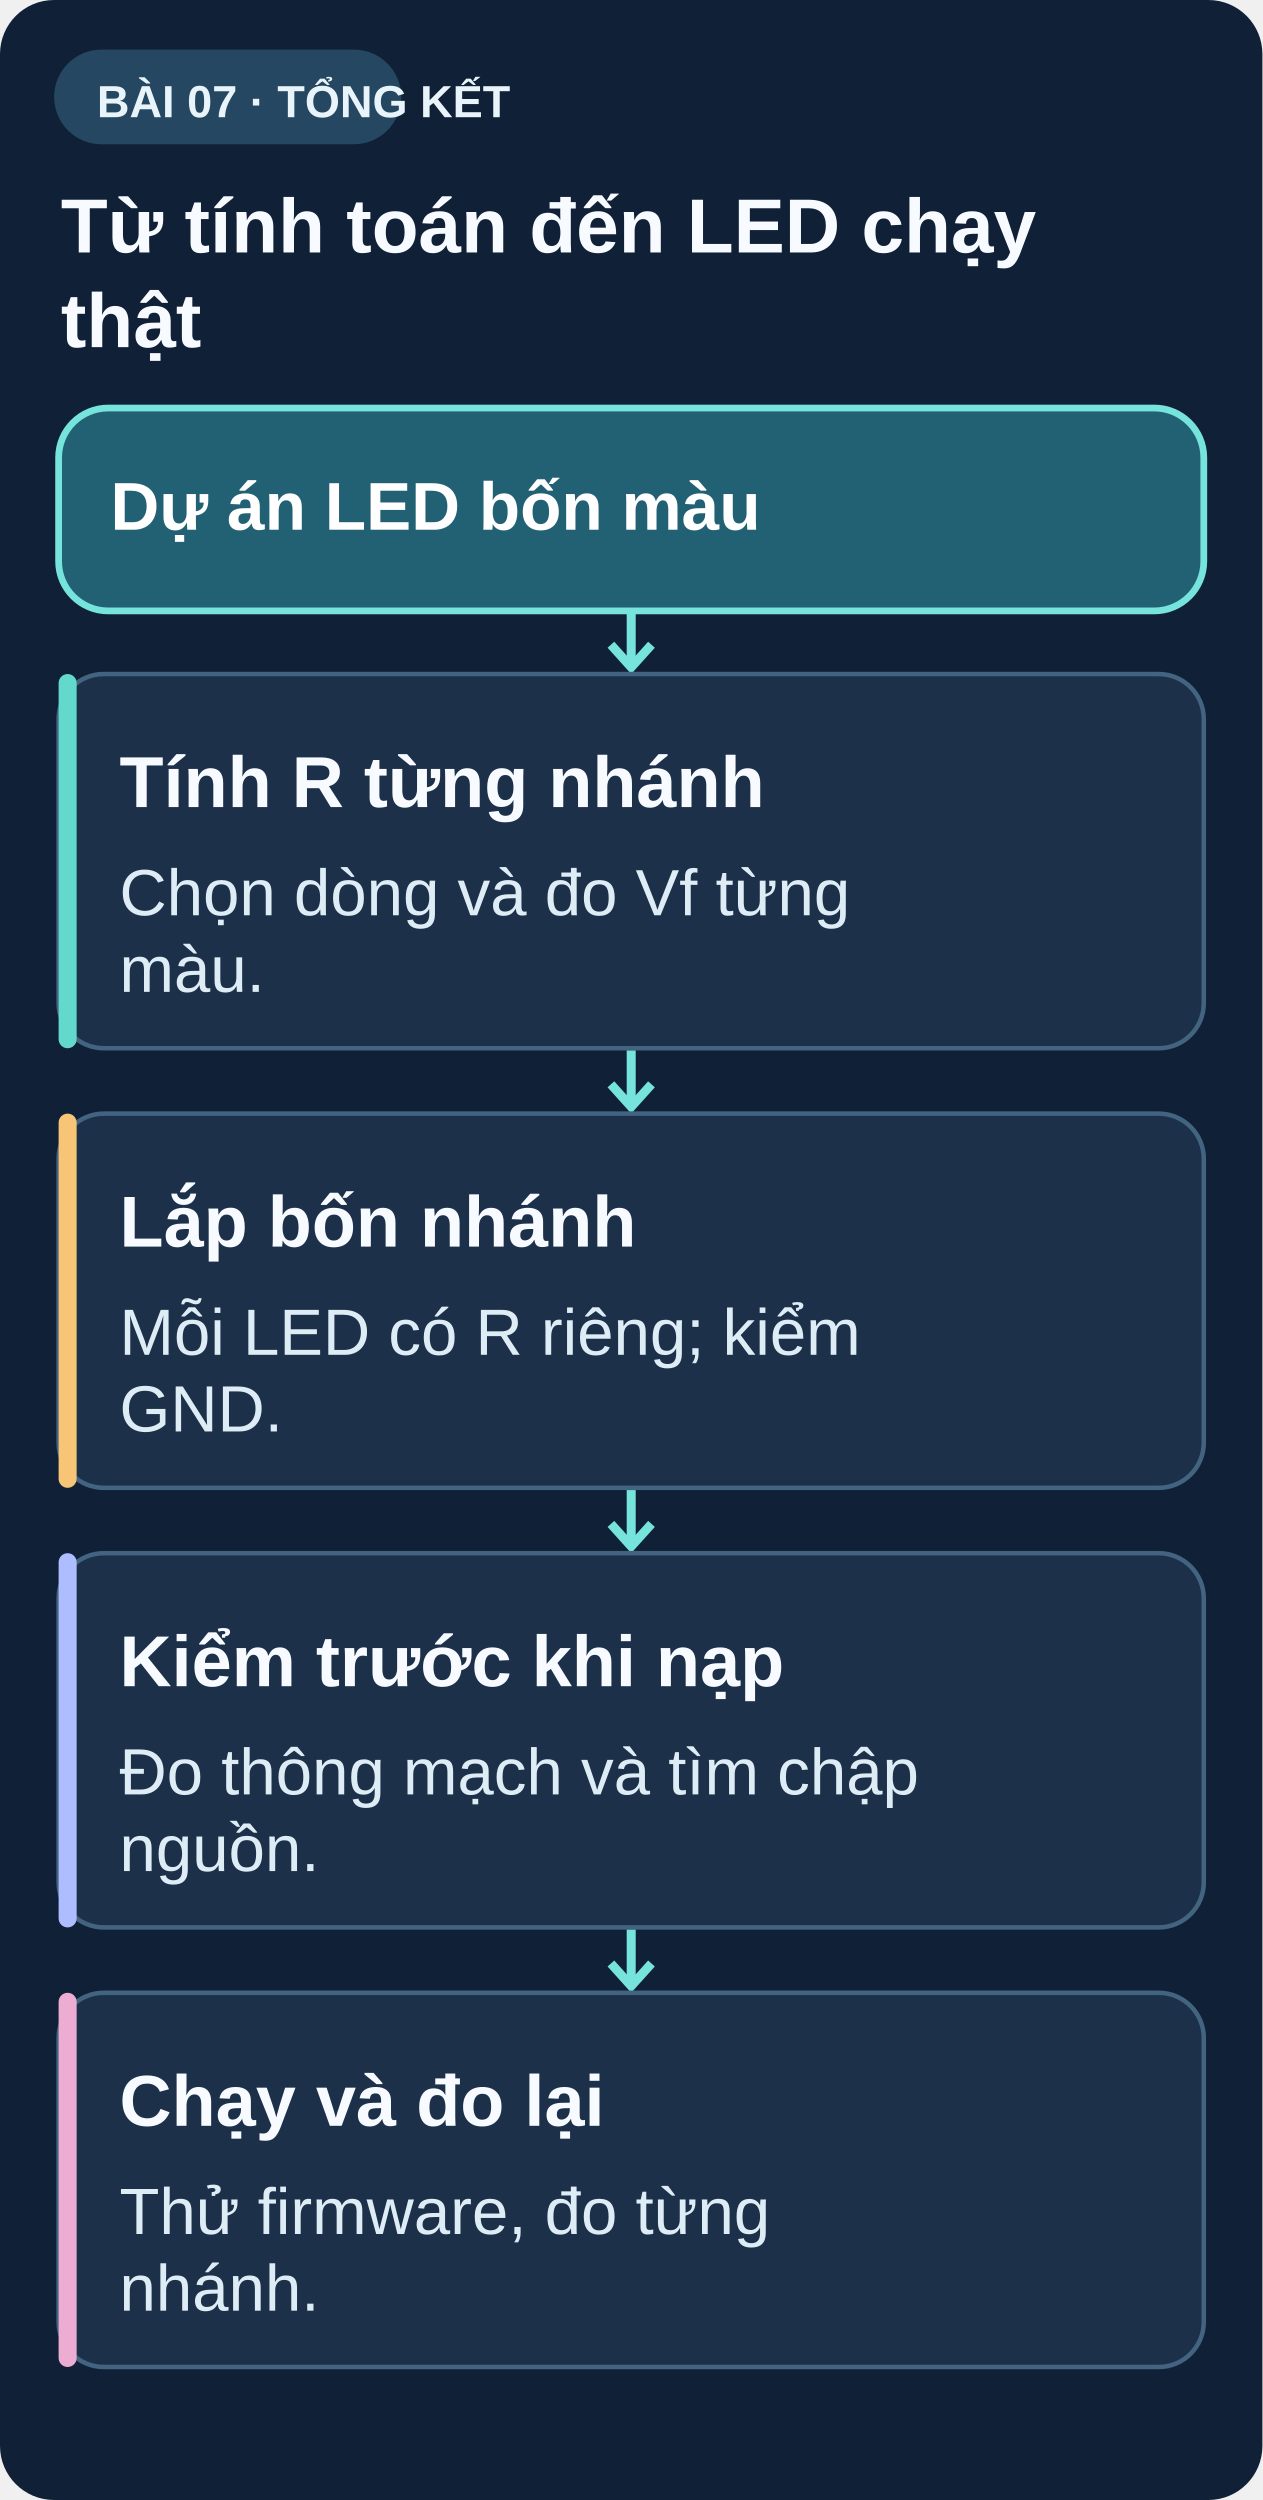
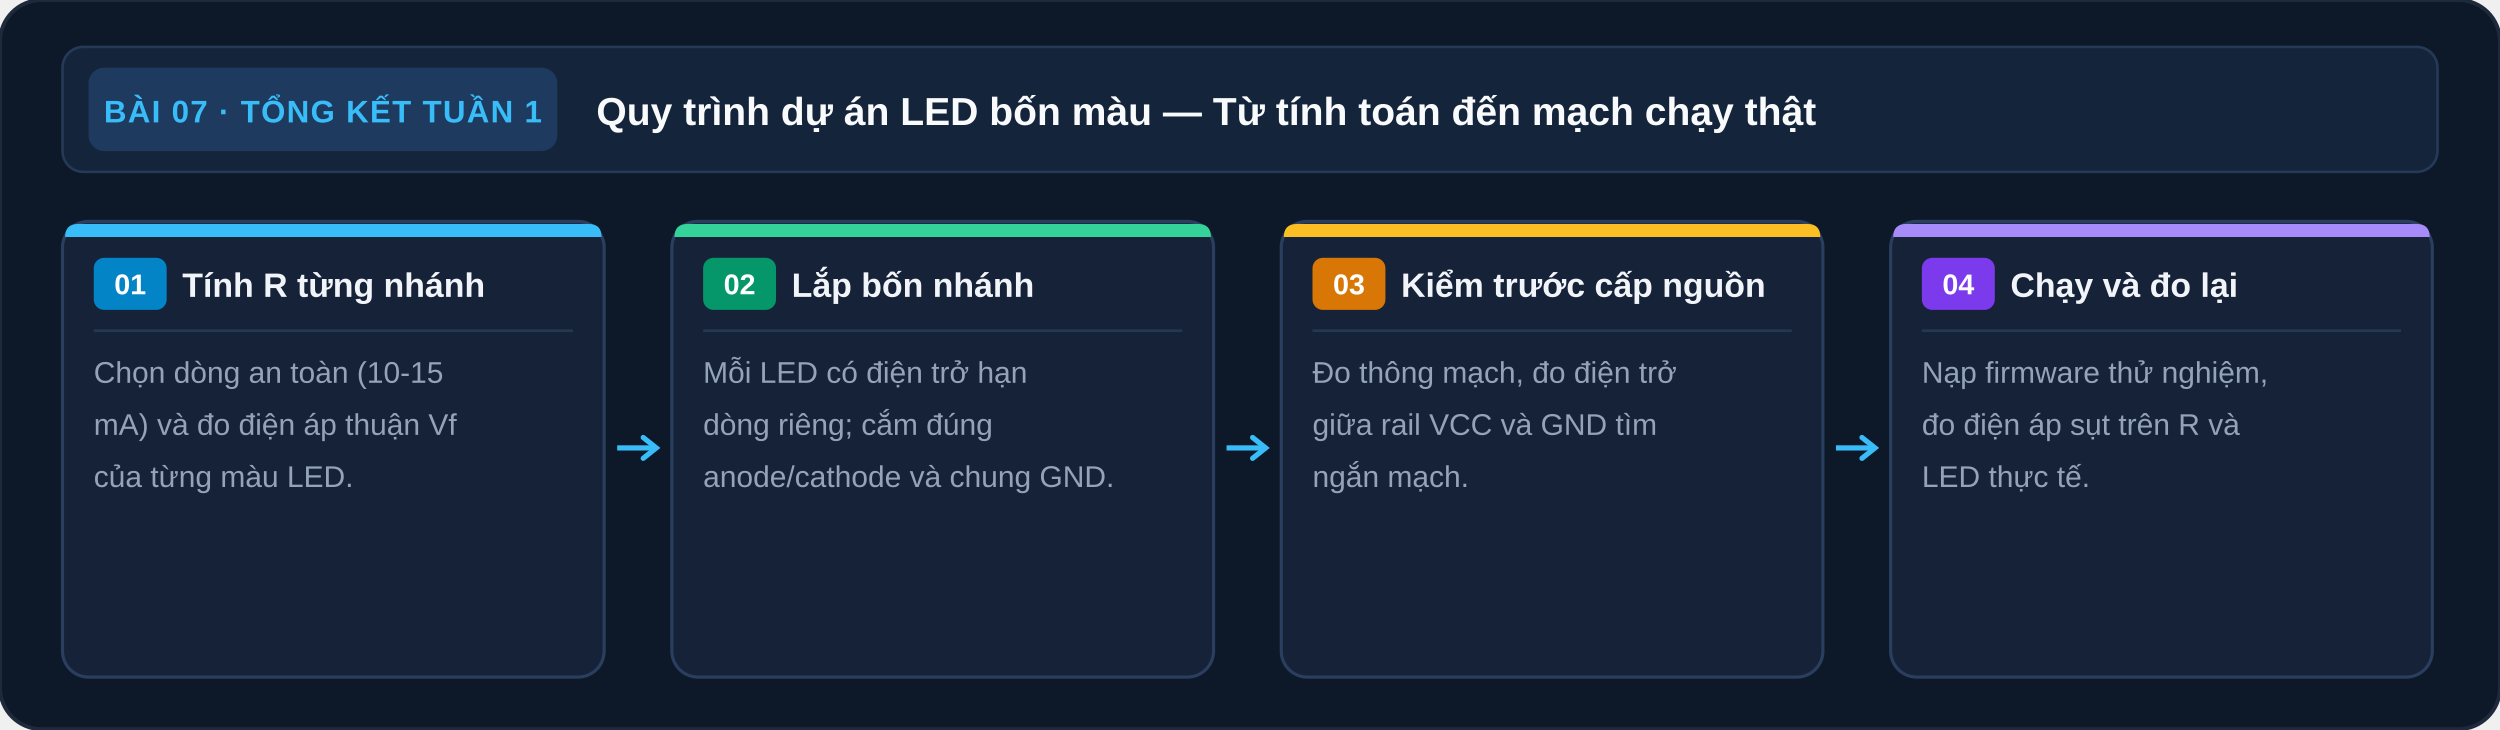
- <svg xmlns="http://www.w3.org/2000/svg" width="560" height="1109" viewBox="0 0 560 1109" role="img" aria-labelledby="title desc">
-   <rect width="560" height="1109" rx="24" fill="#102036" />
-   <rect x="24" y="22" width="154" height="42" rx="21" fill="#254761" />
-   <text x="43" y="52" font-family="Arial,sans-serif" font-size="20" font-weight="700" fill="#e8f4fa">BÀI 07 · TỔNG KẾT</text>
-   <text x="27" y="112" font-family="Arial,sans-serif" font-size="34" font-weight="700" fill="#f7fbff">Từ tính toán đến LED chạy</text>
-   <text x="27" y="154" font-family="Arial,sans-serif" font-size="34" font-weight="700" fill="#f7fbff">thật</text>
-   <rect x="26" y="181" width="508" height="90" rx="22" fill="#226174" stroke="#76e3dc" stroke-width="3" />
-   <text x="49" y="235" font-family="Arial,sans-serif" font-size="30" font-weight="700" fill="#ffffff">Dự án LED bốn màu</text>
-   <path d="M 280 271 V 296" stroke="#76e3dc" stroke-width="4" />
-   <path d="M 271 286 l 9 10 9 -10" stroke="#76e3dc" stroke-width="4" fill="none" />
-   <rect x="26" y="299" width="508" height="166" rx="20" fill="#1c304a" stroke="#426480" stroke-width="2" />
-   <rect x="26" y="299" width="8" height="166" rx="4" fill="#63d8cc" />
-   <text x="53" y="358" font-family="Arial,sans-serif" font-size="32" font-weight="700" fill="#f7fbff">Tính R từng nhánh</text>
-   <text x="53" y="406" font-family="Arial,sans-serif" font-size="29" font-weight="400" fill="#deedf5">Chọn dòng và đo Vf từng</text>
-   <text x="53" y="440" font-family="Arial,sans-serif" font-size="29" font-weight="400" fill="#deedf5">màu.</text>
-   <path d="M 280 466 V 491" stroke="#76e3dc" stroke-width="4" />
-   <path d="M 271 481 l 9 10 9 -10" stroke="#76e3dc" stroke-width="4" fill="none" />
-   <rect x="26" y="494" width="508" height="166" rx="20" fill="#1c304a" stroke="#426480" stroke-width="2" />
-   <rect x="26" y="494" width="8" height="166" rx="4" fill="#f8c476" />
-   <text x="53" y="553" font-family="Arial,sans-serif" font-size="32" font-weight="700" fill="#f7fbff">Lắp bốn nhánh</text>
-   <text x="53" y="601" font-family="Arial,sans-serif" font-size="29" font-weight="400" fill="#deedf5">Mỗi LED có R riêng; kiểm</text>
-   <text x="53" y="635" font-family="Arial,sans-serif" font-size="29" font-weight="400" fill="#deedf5">GND.</text>
-   <path d="M 280 661 V 686" stroke="#76e3dc" stroke-width="4" />
-   <path d="M 271 676 l 9 10 9 -10" stroke="#76e3dc" stroke-width="4" fill="none" />
-   <rect x="26" y="689" width="508" height="166" rx="20" fill="#1c304a" stroke="#426480" stroke-width="2" />
-   <rect x="26" y="689" width="8" height="166" rx="4" fill="#aebdff" />
-   <text x="53" y="748" font-family="Arial,sans-serif" font-size="32" font-weight="700" fill="#f7fbff">Kiểm trước khi nạp</text>
-   <text x="53" y="796" font-family="Arial,sans-serif" font-size="29" font-weight="400" fill="#deedf5">Đo thông mạch và tìm chập</text>
-   <text x="53" y="830" font-family="Arial,sans-serif" font-size="29" font-weight="400" fill="#deedf5">nguồn.</text>
-   <path d="M 280 856 V 881" stroke="#76e3dc" stroke-width="4" />
-   <path d="M 271 871 l 9 10 9 -10" stroke="#76e3dc" stroke-width="4" fill="none" />
-   <rect x="26" y="884" width="508" height="166" rx="20" fill="#1c304a" stroke="#426480" stroke-width="2" />
-   <rect x="26" y="884" width="8" height="166" rx="4" fill="#edadd2" />
-   <text x="53" y="943" font-family="Arial,sans-serif" font-size="32" font-weight="700" fill="#f7fbff">Chạy và đo lại</text>
-   <text x="53" y="991" font-family="Arial,sans-serif" font-size="29" font-weight="400" fill="#deedf5">Thử firmware, đo từng</text>
-   <text x="53" y="1025" font-family="Arial,sans-serif" font-size="29" font-weight="400" fill="#deedf5">nhánh.</text>
+ <svg xmlns="http://www.w3.org/2000/svg" width="960" height="280" viewBox="0 0 960 280" role="img" aria-labelledby="title desc">
+   <rect width="960" height="280" rx="16" fill="#0d1829" stroke="#1e293b" stroke-width="1.5" />
+   <rect x="24" y="18" width="912" height="48" rx="8" fill="#14243b" stroke="#253a56" stroke-width="1" />
+   <rect x="34" y="26" width="180" height="32" rx="6" fill="#1e3a5f" />
+   <text x="124" y="47" font-family="Arial,sans-serif" font-size="12" font-weight="700" fill="#38bdf8" text-anchor="middle" letter-spacing="0.5">BÀI 07 · TỔNG KẾT TUẦN 1</text>
+   <text x="229" y="48" font-family="Arial,sans-serif" font-size="15" font-weight="700" fill="#f8fafc">Quy trình dự án LED bốn màu — Từ tính toán đến mạch chạy thật</text>
+   <rect x="24" y="85" width="208" height="175" rx="10" fill="#162238" stroke="#2a3f5f" stroke-width="1.2" />
+   <path d="M 25 91 Q 25 86 30 86 L 226 86 Q 231 86 231 91 L 231 91 L 25 91 Z" fill="#38bdf8" />
+   <rect x="36" y="99" width="28" height="20" rx="4" fill="#0284c7" />
+   <text x="50" y="113" font-family="Arial,sans-serif" font-size="11" font-weight="700" fill="#ffffff" text-anchor="middle">01</text>
+   <text x="70" y="114" font-family="Arial,sans-serif" font-size="13" font-weight="700" fill="#f1f5f9">Tính R từng nhánh</text>
+   <line x1="36" y1="127" x2="220" y2="127" stroke="#253852" stroke-width="1" />
+   <text x="36" y="147" font-family="Arial,sans-serif" font-size="11.5" font-weight="400" fill="#94a3b8">Chọn dòng an toàn (10-15</text>
+   <text x="36" y="167" font-family="Arial,sans-serif" font-size="11.5" font-weight="400" fill="#94a3b8">mA) và đo điện áp thuận Vf</text>
+   <text x="36" y="187" font-family="Arial,sans-serif" font-size="11.5" font-weight="400" fill="#94a3b8">của từng màu LED.</text>
+   <path d="M 237 172 L 251 172" stroke="#38bdf8" stroke-width="2" />
+   <path d="M 247 168 L 252 172 L 247 176" fill="none" stroke="#38bdf8" stroke-width="2" stroke-linecap="round" />
+   <rect x="258" y="85" width="208" height="175" rx="10" fill="#162238" stroke="#2a3f5f" stroke-width="1.2" />
+   <path d="M 259 91 Q 259 86 264 86 L 460 86 Q 465 86 465 91 L 465 91 L 259 91 Z" fill="#34d399" />
+   <rect x="270" y="99" width="28" height="20" rx="4" fill="#059669" />
+   <text x="284" y="113" font-family="Arial,sans-serif" font-size="11" font-weight="700" fill="#ffffff" text-anchor="middle">02</text>
+   <text x="304" y="114" font-family="Arial,sans-serif" font-size="13" font-weight="700" fill="#f1f5f9">Lắp bốn nhánh</text>
+   <line x1="270" y1="127" x2="454" y2="127" stroke="#253852" stroke-width="1" />
+   <text x="270" y="147" font-family="Arial,sans-serif" font-size="11.5" font-weight="400" fill="#94a3b8">Mỗi LED có điện trở hạn</text>
+   <text x="270" y="167" font-family="Arial,sans-serif" font-size="11.5" font-weight="400" fill="#94a3b8">dòng riêng; cắm đúng</text>
+   <text x="270" y="187" font-family="Arial,sans-serif" font-size="11.5" font-weight="400" fill="#94a3b8">anode/cathode và chung GND.</text>
+   <path d="M 471 172 L 485 172" stroke="#38bdf8" stroke-width="2" />
+   <path d="M 481 168 L 486 172 L 481 176" fill="none" stroke="#38bdf8" stroke-width="2" stroke-linecap="round" />
+   <rect x="492" y="85" width="208" height="175" rx="10" fill="#162238" stroke="#2a3f5f" stroke-width="1.2" />
+   <path d="M 493 91 Q 493 86 498 86 L 694 86 Q 699 86 699 91 L 699 91 L 493 91 Z" fill="#fbbf24" />
+   <rect x="504" y="99" width="28" height="20" rx="4" fill="#d97706" />
+   <text x="518" y="113" font-family="Arial,sans-serif" font-size="11" font-weight="700" fill="#ffffff" text-anchor="middle">03</text>
+   <text x="538" y="114" font-family="Arial,sans-serif" font-size="13" font-weight="700" fill="#f1f5f9">Kiểm trước cấp nguồn</text>
+   <line x1="504" y1="127" x2="688" y2="127" stroke="#253852" stroke-width="1" />
+   <text x="504" y="147" font-family="Arial,sans-serif" font-size="11.5" font-weight="400" fill="#94a3b8">Đo thông mạch, đo điện trở</text>
+   <text x="504" y="167" font-family="Arial,sans-serif" font-size="11.5" font-weight="400" fill="#94a3b8">giữa rail VCC và GND tìm</text>
+   <text x="504" y="187" font-family="Arial,sans-serif" font-size="11.5" font-weight="400" fill="#94a3b8">ngắn mạch.</text>
+   <path d="M 705 172 L 719 172" stroke="#38bdf8" stroke-width="2" />
+   <path d="M 715 168 L 720 172 L 715 176" fill="none" stroke="#38bdf8" stroke-width="2" stroke-linecap="round" />
+   <rect x="726" y="85" width="208" height="175" rx="10" fill="#162238" stroke="#2a3f5f" stroke-width="1.2" />
+   <path d="M 727 91 Q 727 86 732 86 L 928 86 Q 933 86 933 91 L 933 91 L 727 91 Z" fill="#a78bfa" />
+   <rect x="738" y="99" width="28" height="20" rx="4" fill="#7c3aed" />
+   <text x="752" y="113" font-family="Arial,sans-serif" font-size="11" font-weight="700" fill="#ffffff" text-anchor="middle">04</text>
+   <text x="772" y="114" font-family="Arial,sans-serif" font-size="13" font-weight="700" fill="#f1f5f9">Chạy và đo lại</text>
+   <line x1="738" y1="127" x2="922" y2="127" stroke="#253852" stroke-width="1" />
+   <text x="738" y="147" font-family="Arial,sans-serif" font-size="11.5" font-weight="400" fill="#94a3b8">Nạp firmware thử nghiệm,</text>
+   <text x="738" y="167" font-family="Arial,sans-serif" font-size="11.5" font-weight="400" fill="#94a3b8">đo điện áp sụt trên R và</text>
+   <text x="738" y="187" font-family="Arial,sans-serif" font-size="11.5" font-weight="400" fill="#94a3b8">LED thực tế.</text>
</svg>
